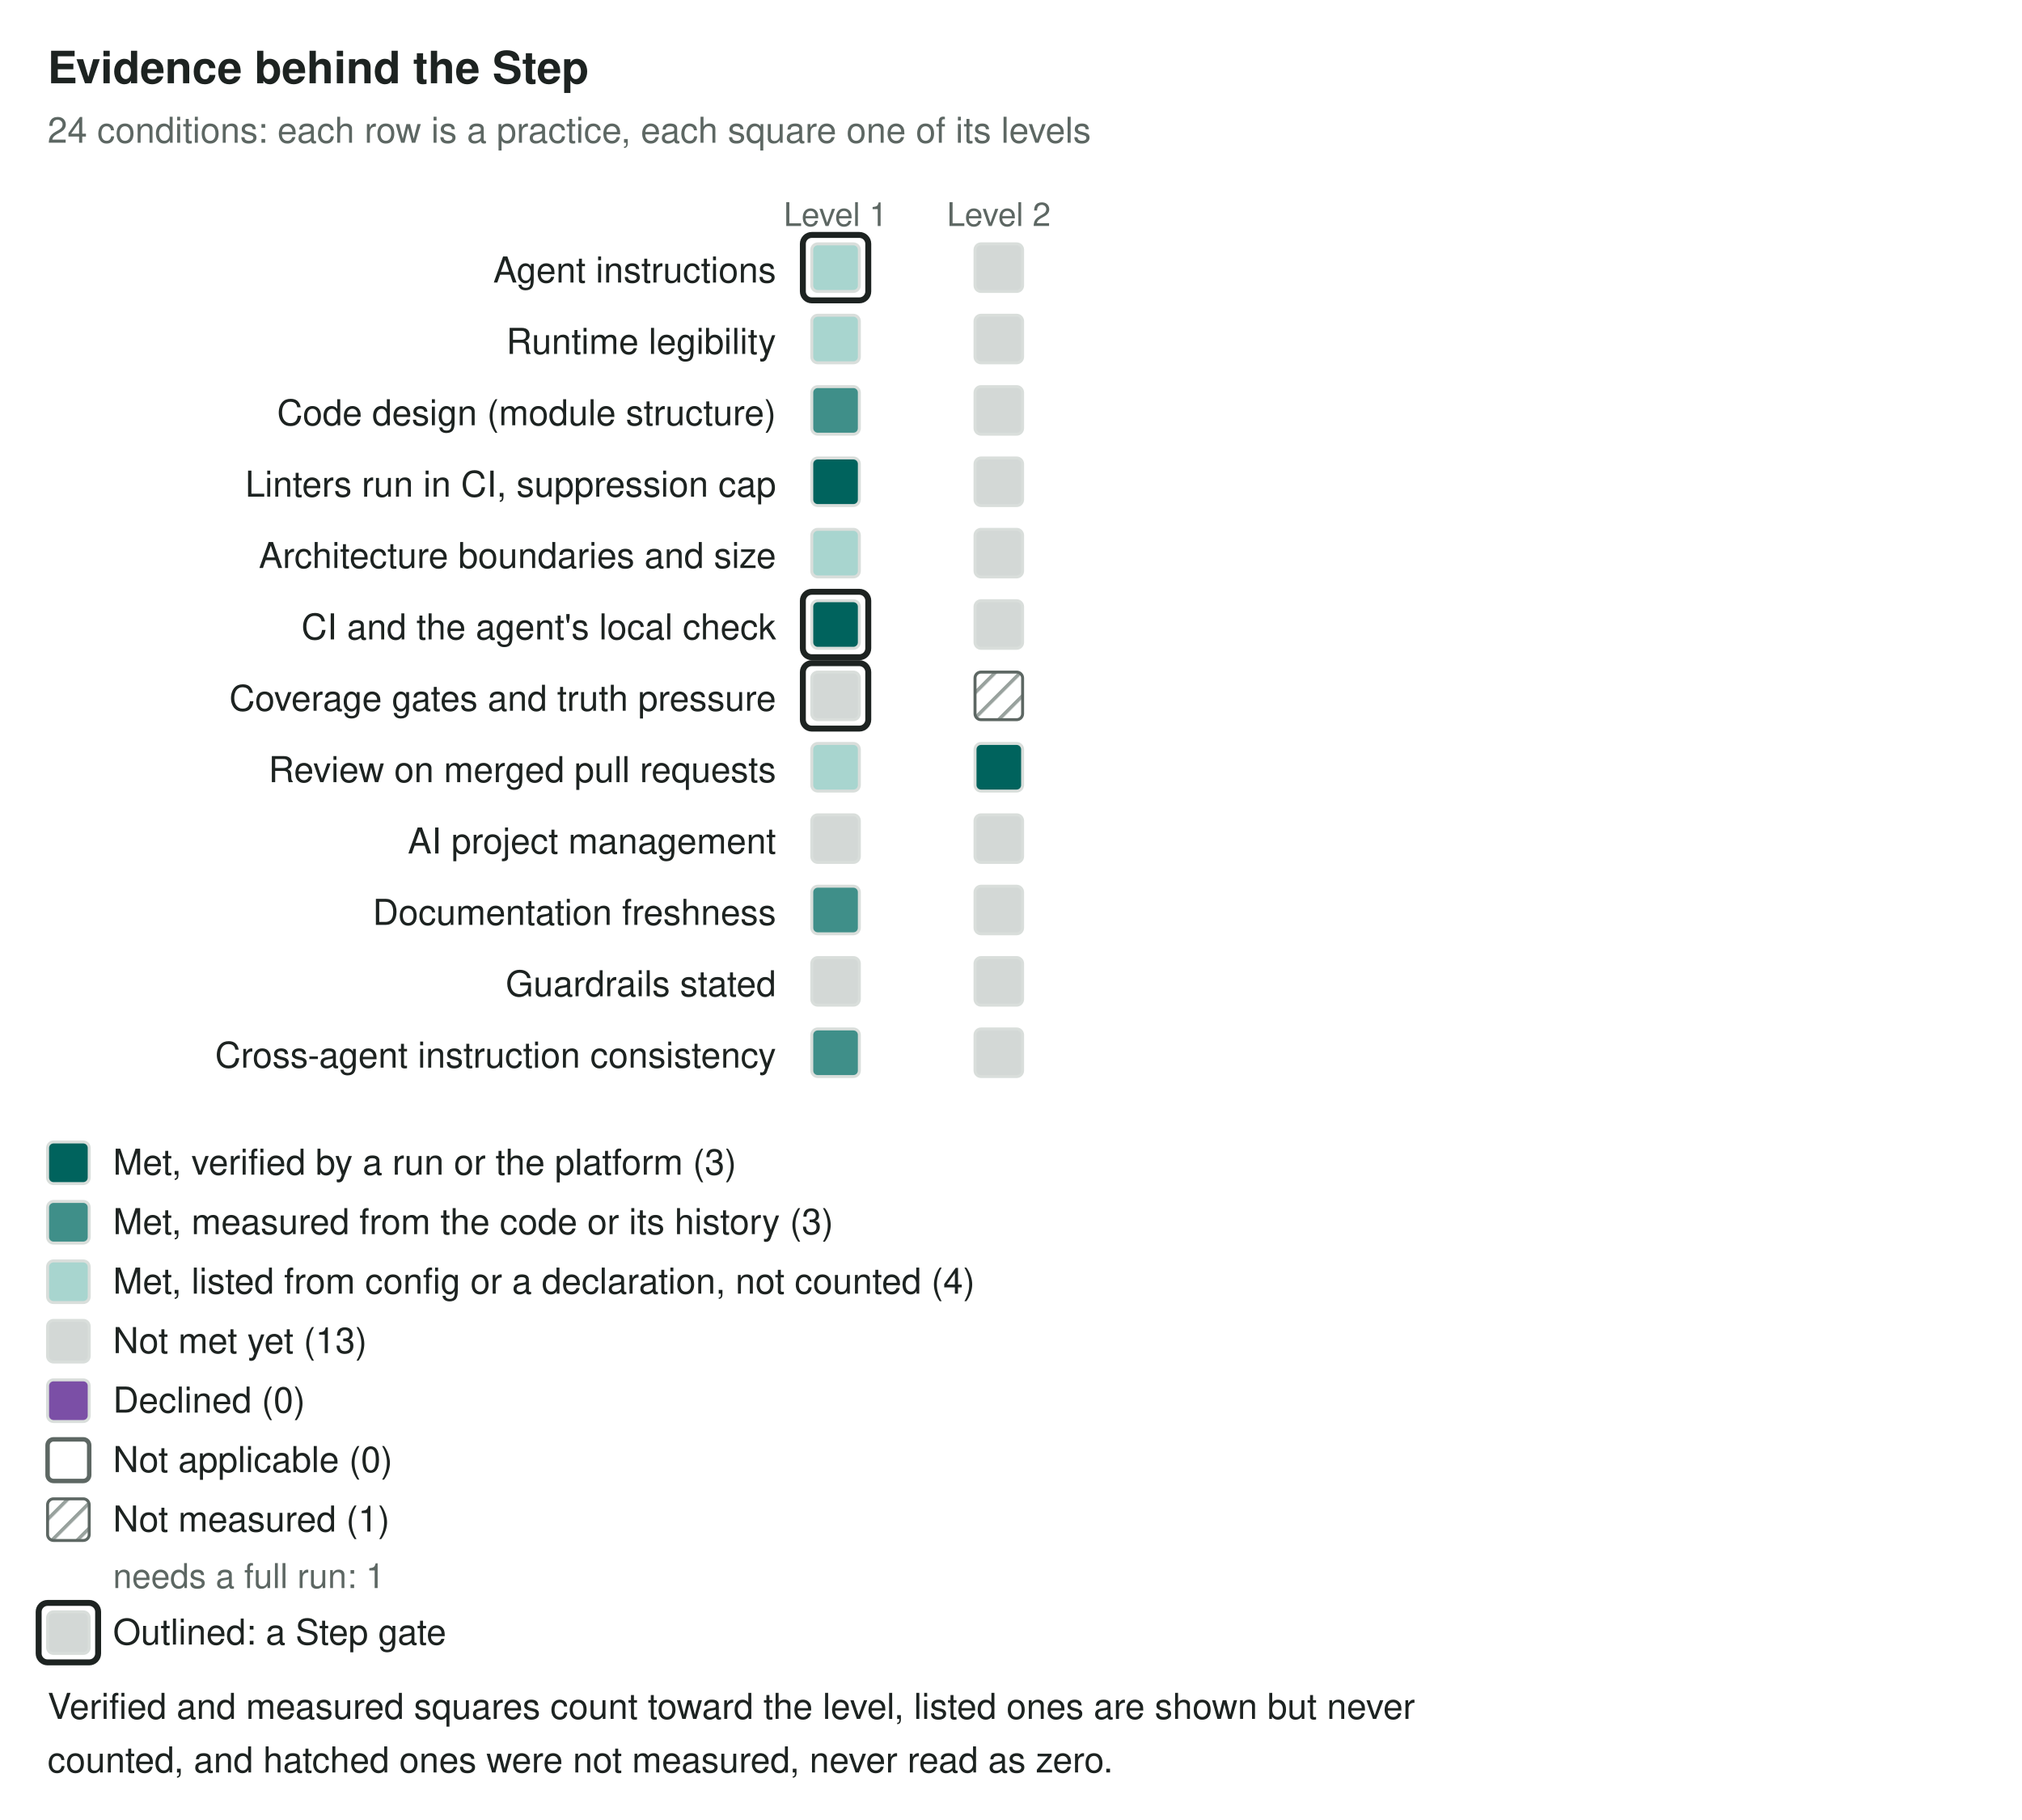
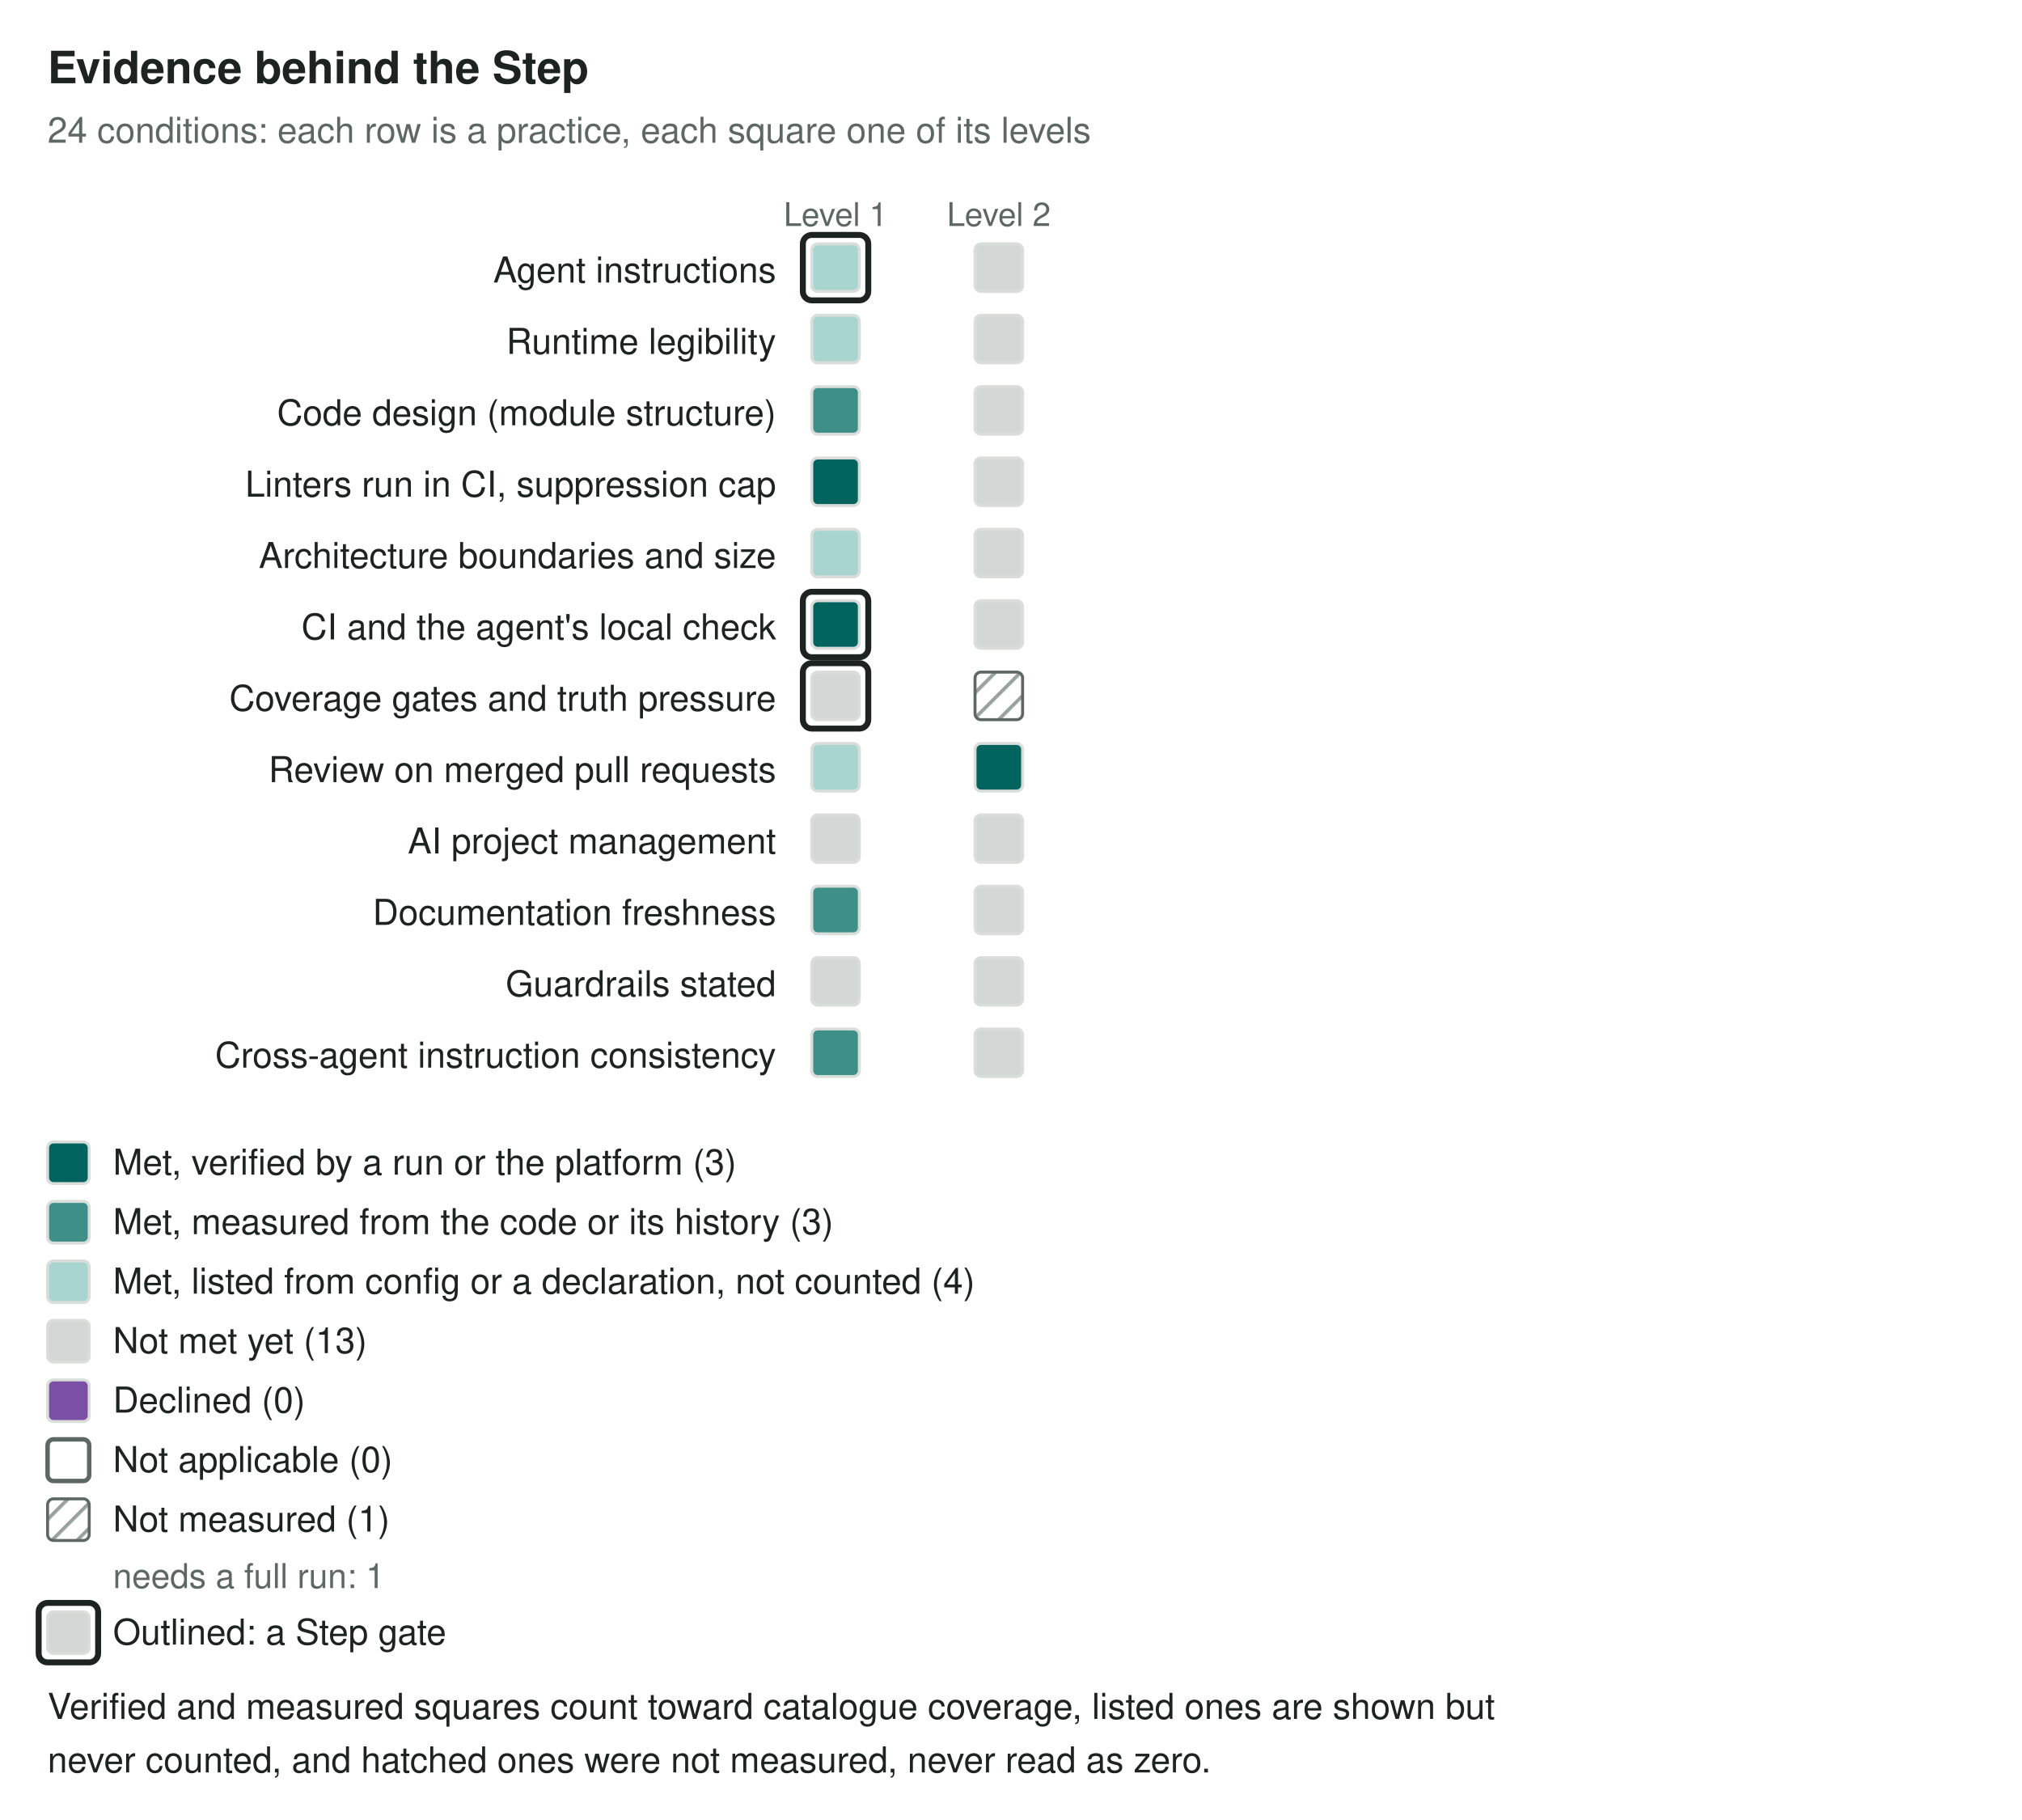
<svg xmlns="http://www.w3.org/2000/svg" viewBox="0 0 680 612" width="680" height="612" role="img">
  <style>text { font-family: -apple-system, BlinkMacSystemFont, "Segoe UI", Helvetica, Arial, sans-serif; }.t-bg,.f-bg{fill:#ffffff}.s-bg{stroke:#ffffff}.t-fg,.f-fg{fill:#1d2321}.s-fg{stroke:#1d2321}.t-muted,.f-muted{fill:#5d6763}.s-muted{stroke:#5d6763}.t-rule,.f-rule{fill:#d9dedb}.s-rule{stroke:#d9dedb}.t-accent,.f-accent{fill:#1f6f6b}.s-accent{stroke:#1f6f6b}.t-bad,.f-bad{fill:#b33a2e}.s-bad{stroke:#b33a2e}.t-warn,.f-warn{fill:#b7791f}.s-warn{stroke:#b7791f}.t-unk,.f-unk{fill:#9aa39f}.s-unk{stroke:#9aa39f}.t-ev-verified,.f-ev-verified{fill:#00635d}.s-ev-verified{stroke:#00635d}.t-ev-measured,.f-ev-measured{fill:#3f8f89}.s-ev-measured{stroke:#3f8f89}.t-ev-listed,.f-ev-listed{fill:#a8d5cf}.s-ev-listed{stroke:#a8d5cf}.t-ev-unmet,.f-ev-unmet{fill:#d3d8d6}.s-ev-unmet{stroke:#d3d8d6}.t-ev-declined,.f-ev-declined{fill:#7b4fa6}.s-ev-declined{stroke:#7b4fa6}@media (prefers-color-scheme: dark){.t-bg,.f-bg{fill:#1a201e}.s-bg{stroke:#1a201e}.t-fg,.f-fg{fill:#e6ebe8}.s-fg{stroke:#e6ebe8}.t-muted,.f-muted{fill:#9aa5a0}.s-muted{stroke:#9aa5a0}.t-rule,.f-rule{fill:#2c3532}.s-rule{stroke:#2c3532}.t-accent,.f-accent{fill:#5fb8b1}.s-accent{stroke:#5fb8b1}.t-bad,.f-bad{fill:#ec7a6c}.s-bad{stroke:#ec7a6c}.t-warn,.f-warn{fill:#e0a84a}.s-warn{stroke:#e0a84a}.t-unk,.f-unk{fill:#5f6a66}.s-unk{stroke:#5f6a66}.t-ev-verified,.f-ev-verified{fill:#4fc1b5}.s-ev-verified{stroke:#4fc1b5}.t-ev-measured,.f-ev-measured{fill:#2e9c94}.s-ev-measured{stroke:#2e9c94}.t-ev-listed,.f-ev-listed{fill:#24524d}.s-ev-listed{stroke:#24524d}.t-ev-unmet,.f-ev-unmet{fill:#4a524f}.s-ev-unmet{stroke:#4a524f}.t-ev-declined,.f-ev-declined{fill:#b892dd}.s-ev-declined{stroke:#b892dd}}</style>
  <defs>
    <pattern id="fleet-hatch" width="6" height="6" patternUnits="userSpaceOnUse" patternTransform="rotate(45)">
      <rect width="6" height="6" class="f-bg" />
      <line x1="0" y1="0" x2="0" y2="6" class="s-unk" stroke-width="2.4" />
    </pattern>
  </defs>
  <rect x="0" y="0" width="680" height="612" class="f-bg" />
  <text x="16.0" y="28.0" font-size="15" text-anchor="start" class="t-fg" font-weight="600">Evidence behind the Step</text>
  <text x="16.0" y="48.0" font-size="12" text-anchor="start" class="t-muted">24 conditions: each row is a practice, each square one of its levels</text>
  <text x="281.0" y="76.0" font-size="11" text-anchor="middle" class="t-muted">Level 1</text>
  <text x="335.9" y="76.0" font-size="11" text-anchor="middle" class="t-muted">Level 2</text>
  <text x="261.0" y="95.0" font-size="12" text-anchor="end" class="t-fg">Agent instructions</text>
  <rect x="273.0" y="82.0" width="16.0" height="16.0" rx="2" class="f-ev-listed s-rule" stroke-width="1" data-category="listed" />
  <rect x="270.0" y="79.0" width="22.0" height="22.0" rx="3" fill="none" class="s-fg" stroke-width="2" data-gate="layer-0-instructions.1" />
  <rect x="327.9" y="82.0" width="16.0" height="16.0" rx="2" class="f-ev-unmet s-rule" stroke-width="1" data-category="unmet" />
  <text x="261.0" y="119.0" font-size="12" text-anchor="end" class="t-fg">Runtime legibility</text>
  <rect x="273.0" y="106.0" width="16.0" height="16.0" rx="2" class="f-ev-listed s-rule" stroke-width="1" data-category="listed" />
  <rect x="327.9" y="106.0" width="16.0" height="16.0" rx="2" class="f-ev-unmet s-rule" stroke-width="1" data-category="unmet" />
  <text x="261.0" y="143.0" font-size="12" text-anchor="end" class="t-fg">Code design (module structure)</text>
  <rect x="273.0" y="130.0" width="16.0" height="16.0" rx="2" class="f-ev-measured s-rule" stroke-width="1" data-category="measured" />
  <rect x="327.9" y="130.0" width="16.0" height="16.0" rx="2" class="f-ev-unmet s-rule" stroke-width="1" data-category="unmet" />
  <text x="261.0" y="167.0" font-size="12" text-anchor="end" class="t-fg">Linters run in CI, suppression cap</text>
  <rect x="273.0" y="154.0" width="16.0" height="16.0" rx="2" class="f-ev-verified s-rule" stroke-width="1" data-category="verified" />
  <rect x="327.9" y="154.0" width="16.0" height="16.0" rx="2" class="f-ev-unmet s-rule" stroke-width="1" data-category="unmet" />
  <text x="261.0" y="191.0" font-size="12" text-anchor="end" class="t-fg">Architecture boundaries and size</text>
  <rect x="273.0" y="178.0" width="16.0" height="16.0" rx="2" class="f-ev-listed s-rule" stroke-width="1" data-category="listed" />
  <rect x="327.9" y="178.0" width="16.0" height="16.0" rx="2" class="f-ev-unmet s-rule" stroke-width="1" data-category="unmet" />
  <text x="261.0" y="215.0" font-size="12" text-anchor="end" class="t-fg">CI and the agent's local check</text>
  <rect x="273.0" y="202.0" width="16.0" height="16.0" rx="2" class="f-ev-verified s-rule" stroke-width="1" data-category="verified" />
  <rect x="270.0" y="199.0" width="22.0" height="22.0" rx="3" fill="none" class="s-fg" stroke-width="2" data-gate="layer-5-ci.1" />
  <rect x="327.9" y="202.0" width="16.0" height="16.0" rx="2" class="f-ev-unmet s-rule" stroke-width="1" data-category="unmet" />
  <text x="261.0" y="239.0" font-size="12" text-anchor="end" class="t-fg">Coverage gates and truth pressure</text>
  <rect x="273.0" y="226.0" width="16.0" height="16.0" rx="2" class="f-ev-unmet s-rule" stroke-width="1" data-category="unmet" />
  <rect x="270.0" y="223.0" width="22.0" height="22.0" rx="3" fill="none" class="s-fg" stroke-width="2" data-gate="layer-6-coverage.1" />
  <rect x="327.9" y="226.0" width="16.0" height="16.0" rx="2" fill="url(#fleet-hatch)" class="s-muted" stroke-width="1" data-category="not_measured" />
  <text x="261.0" y="263.0" font-size="12" text-anchor="end" class="t-fg">Review on merged pull requests</text>
  <rect x="273.0" y="250.0" width="16.0" height="16.0" rx="2" class="f-ev-listed s-rule" stroke-width="1" data-category="listed" />
  <rect x="327.9" y="250.0" width="16.0" height="16.0" rx="2" class="f-ev-verified s-rule" stroke-width="1" data-category="verified" />
  <text x="261.0" y="287.0" font-size="12" text-anchor="end" class="t-fg">AI project management</text>
  <rect x="273.0" y="274.0" width="16.0" height="16.0" rx="2" class="f-ev-unmet s-rule" stroke-width="1" data-category="unmet" />
  <rect x="327.9" y="274.0" width="16.0" height="16.0" rx="2" class="f-ev-unmet s-rule" stroke-width="1" data-category="unmet" />
  <text x="261.0" y="311.0" font-size="12" text-anchor="end" class="t-fg">Documentation freshness</text>
  <rect x="273.0" y="298.0" width="16.0" height="16.0" rx="2" class="f-ev-measured s-rule" stroke-width="1" data-category="measured" />
  <rect x="327.9" y="298.0" width="16.0" height="16.0" rx="2" class="f-ev-unmet s-rule" stroke-width="1" data-category="unmet" />
  <text x="261.0" y="335.0" font-size="12" text-anchor="end" class="t-fg">Guardrails stated</text>
  <rect x="273.0" y="322.0" width="16.0" height="16.0" rx="2" class="f-ev-unmet s-rule" stroke-width="1" data-category="unmet" />
  <rect x="327.9" y="322.0" width="16.0" height="16.0" rx="2" class="f-ev-unmet s-rule" stroke-width="1" data-category="unmet" />
  <text x="261.0" y="359.0" font-size="12" text-anchor="end" class="t-fg">Cross-agent instruction consistency</text>
  <rect x="273.0" y="346.0" width="16.0" height="16.0" rx="2" class="f-ev-measured s-rule" stroke-width="1" data-category="measured" />
  <rect x="327.9" y="346.0" width="16.0" height="16.0" rx="2" class="f-ev-unmet s-rule" stroke-width="1" data-category="unmet" />
  <rect x="16.0" y="384.0" width="14.0" height="14.0" rx="2" class="f-ev-verified s-rule" stroke-width="1" />
  <text x="38.0" y="395.0" font-size="12" text-anchor="start" class="t-fg">Met, verified by a run or the platform (3)</text>
  <rect x="16.0" y="404.0" width="14.0" height="14.0" rx="2" class="f-ev-measured s-rule" stroke-width="1" />
  <text x="38.0" y="415.0" font-size="12" text-anchor="start" class="t-fg">Met, measured from the code or its history (3)</text>
  <rect x="16.0" y="424.0" width="14.0" height="14.0" rx="2" class="f-ev-listed s-rule" stroke-width="1" />
  <text x="38.0" y="435.0" font-size="12" text-anchor="start" class="t-fg">Met, listed from config or a declaration, not counted (4)</text>
  <rect x="16.0" y="444.0" width="14.0" height="14.0" rx="2" class="f-ev-unmet s-rule" stroke-width="1" />
  <text x="38.0" y="455.0" font-size="12" text-anchor="start" class="t-fg">Not met yet (13)</text>
  <rect x="16.0" y="464.0" width="14.0" height="14.0" rx="2" class="f-ev-declined s-rule" stroke-width="1" />
  <text x="38.0" y="475.0" font-size="12" text-anchor="start" class="t-fg">Declined (0)</text>
  <rect x="16.0" y="484.0" width="14.0" height="14.0" rx="2" class="f-bg s-muted" stroke-width="1.5" />
  <text x="38.0" y="495.0" font-size="12" text-anchor="start" class="t-fg">Not applicable (0)</text>
  <rect x="16.0" y="504.0" width="14.0" height="14.0" rx="2" fill="url(#fleet-hatch)" class="s-muted" stroke-width="1" />
  <text x="38.0" y="515.0" font-size="12" text-anchor="start" class="t-fg">Not measured (1)</text>
  <text x="38.0" y="534.0" font-size="11.5" text-anchor="start" class="t-muted">needs a full run: 1</text>
  <rect x="16.0" y="542.0" width="14.0" height="14.0" rx="2" class="f-ev-unmet s-rule" stroke-width="1" />
  <rect x="13.0" y="539.0" width="20.0" height="20.0" rx="3" fill="none" class="s-fg" stroke-width="2" />
  <text x="38.0" y="553.0" font-size="12" text-anchor="start" class="t-fg">Outlined: a Step gate</text>
-   <text x="16.0" y="578.0" font-size="12" text-anchor="start" class="t-fg">Verified and measured squares count toward the level, listed ones are shown but never</text>
-   <text x="16.0" y="596.0" font-size="12" text-anchor="start" class="t-fg">counted, and hatched ones were not measured, never read as zero.</text>
+   <text x="16.0" y="578.0" font-size="12" text-anchor="start" class="t-fg">Verified and measured squares count toward catalogue coverage, listed ones are shown but</text>
+   <text x="16.0" y="596.0" font-size="12" text-anchor="start" class="t-fg">never counted, and hatched ones were not measured, never read as zero.</text>
</svg>
